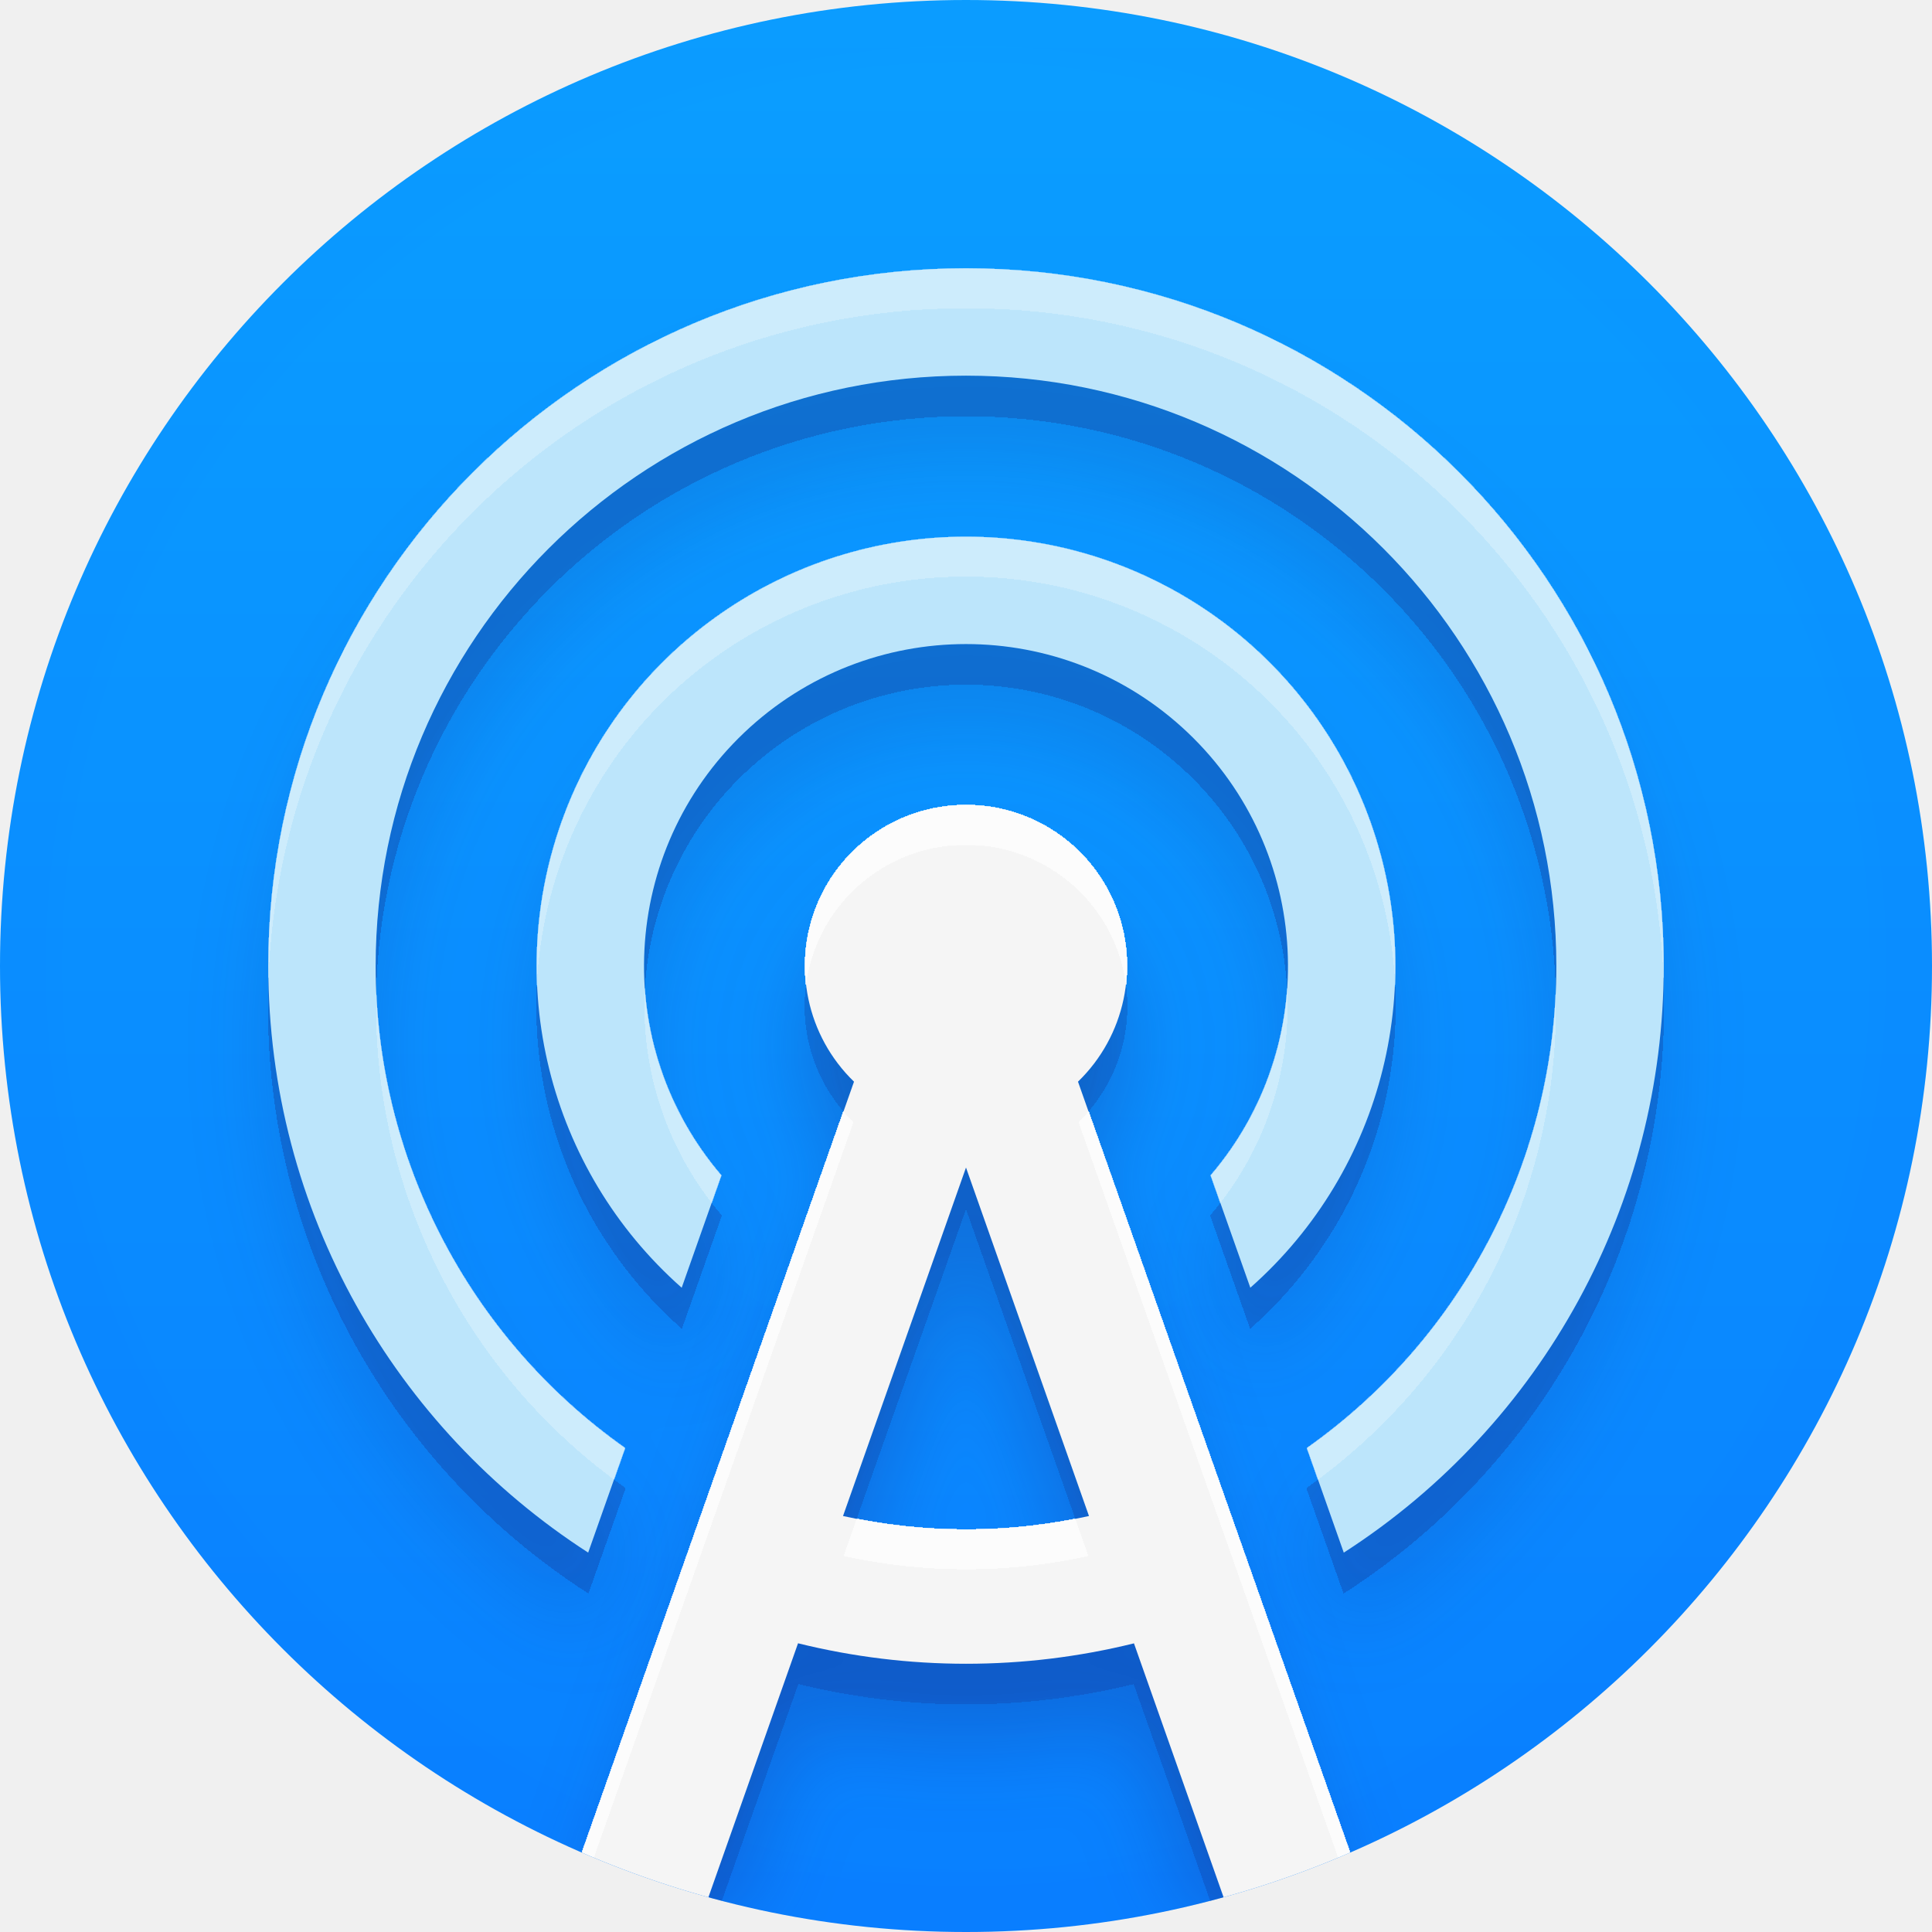
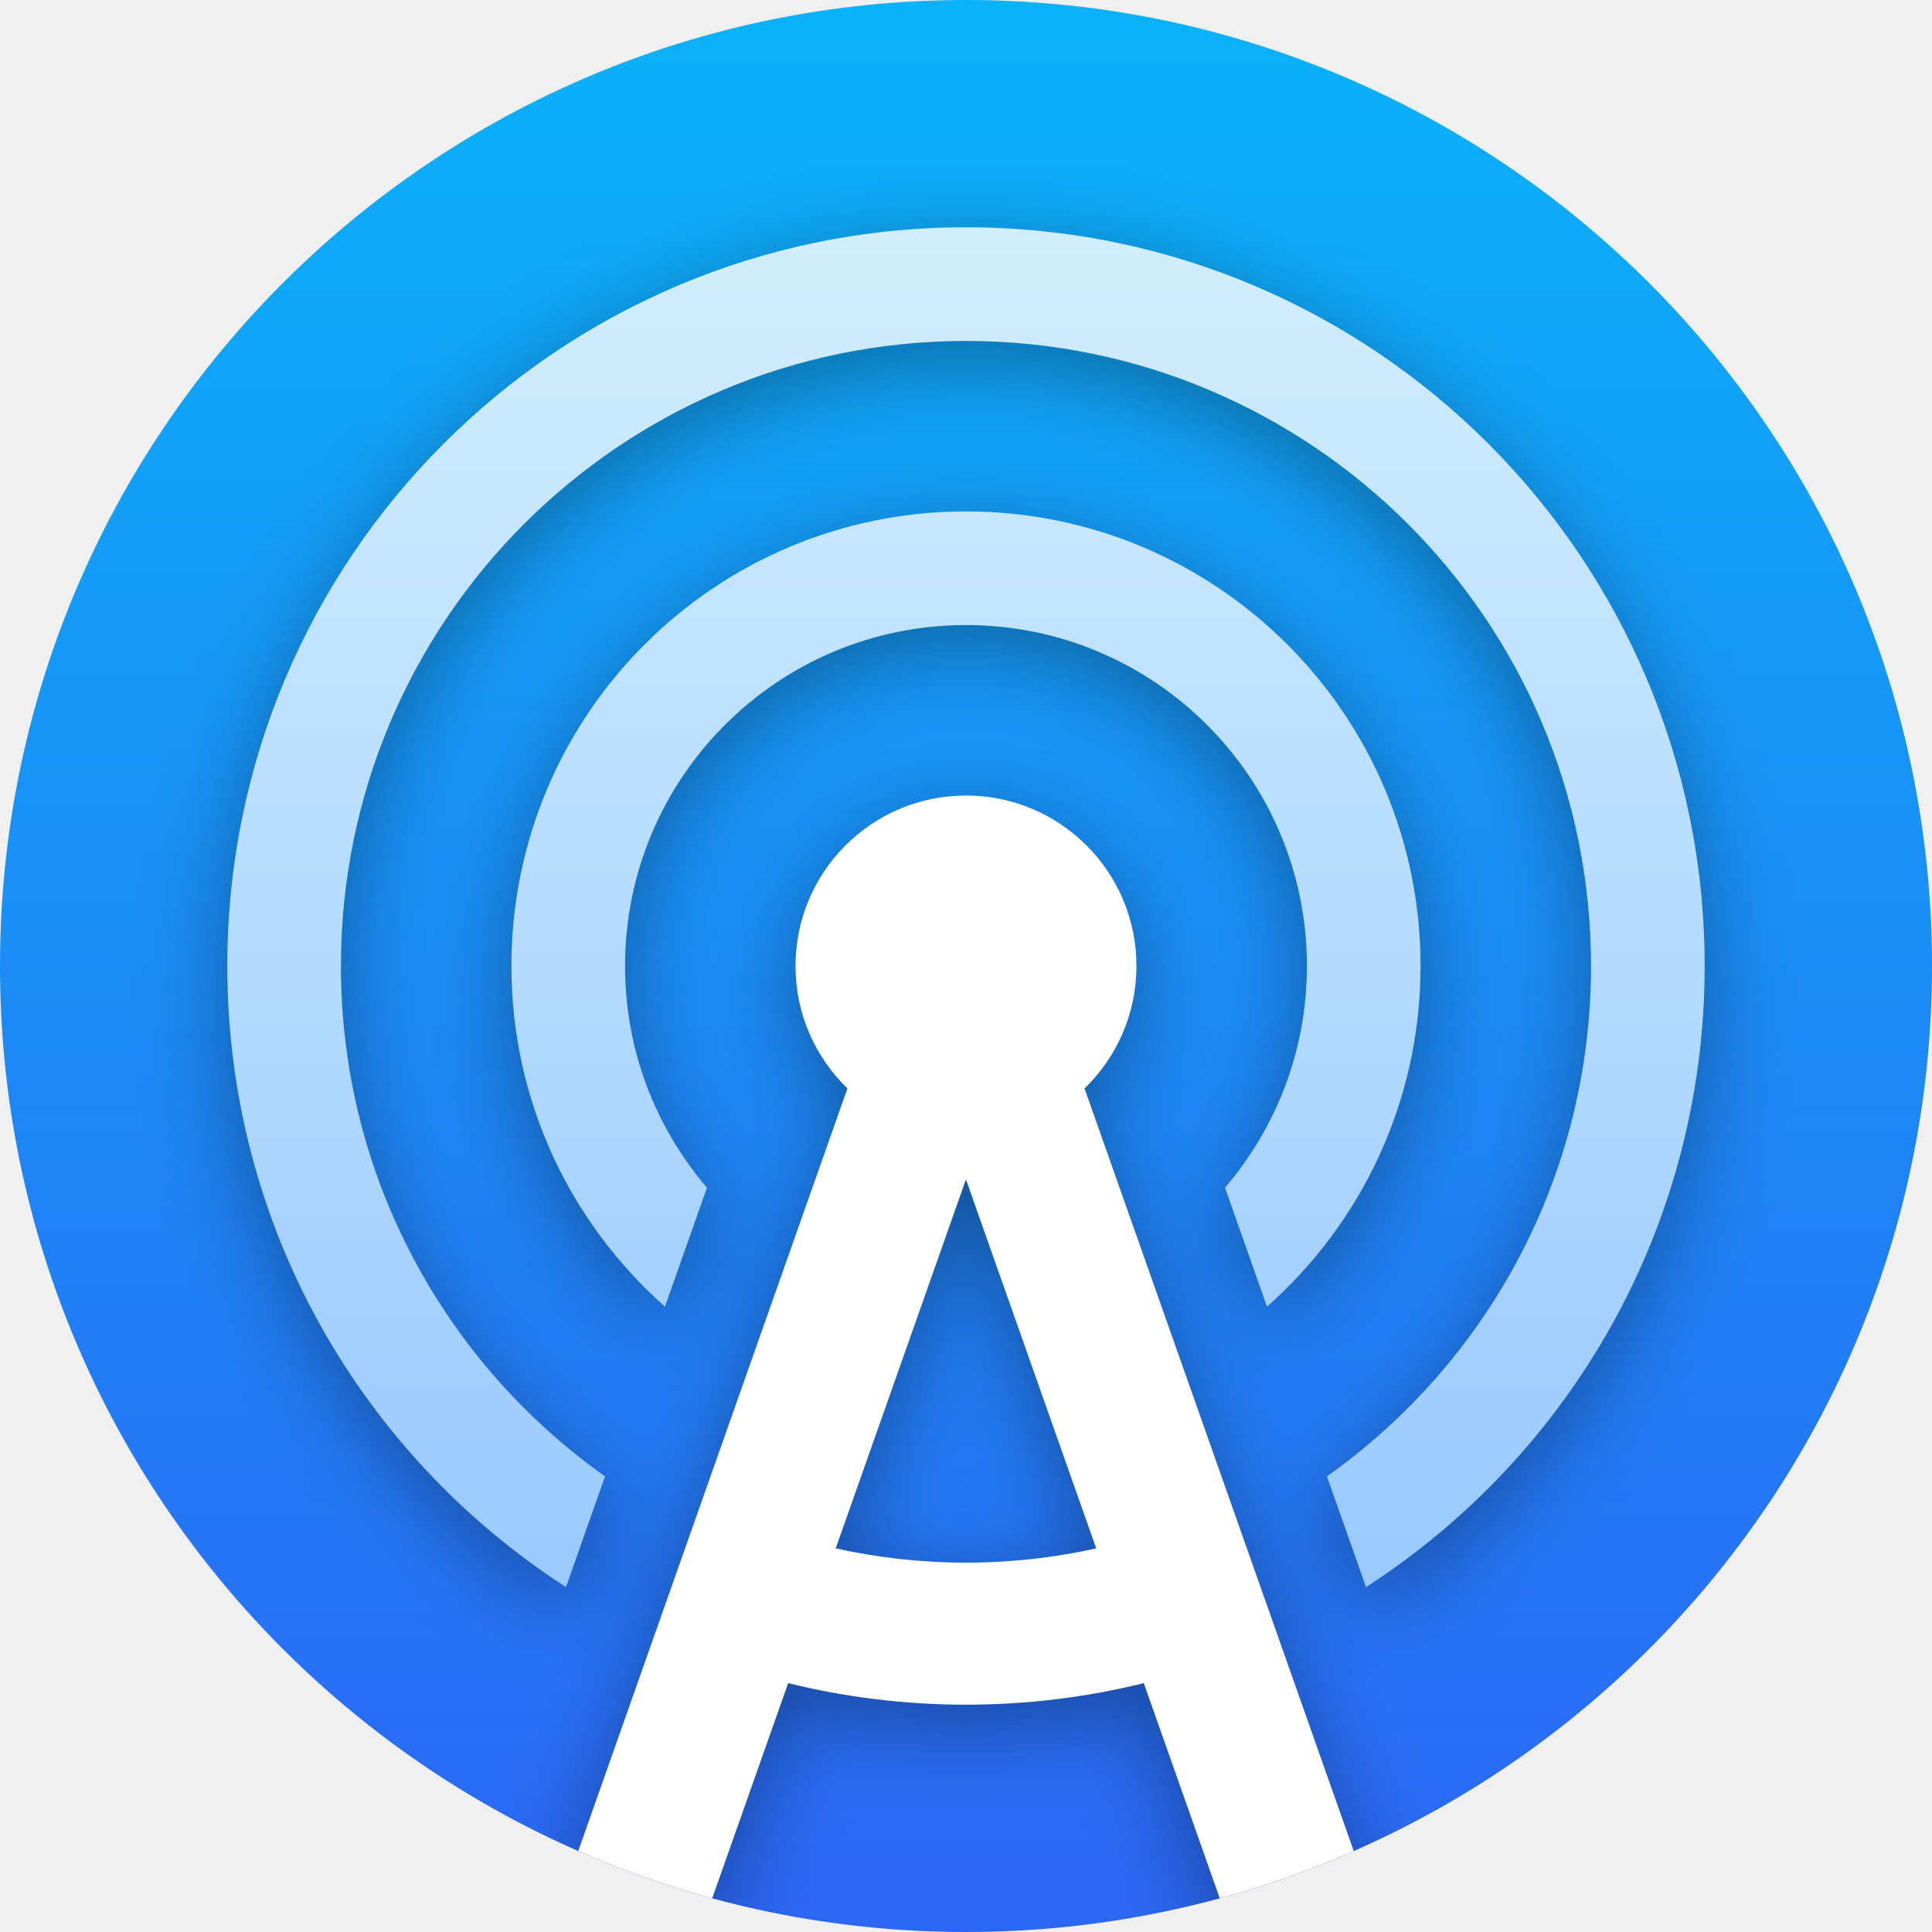
<svg xmlns="http://www.w3.org/2000/svg" viewBox="0 0 32 32">
  <defs>
-     <filter id="e" width="25.778" height="23.939" x="3.111" y="4.444" color-interpolation-filters="sRGB" filterUnits="userSpaceOnUse">
-       <feFlood flood-opacity="0" result="BackgroundImageFix" />
-       <feColorMatrix in="SourceAlpha" result="hardAlpha" values="0 0 0 0 0 0 0 0 0 0 0 0 0 0 0 0 0 0 127 0" />
-       <feOffset dy="1.333" />
-       <feGaussianBlur stdDeviation=".667" />
-       <feColorMatrix values="0 0 0 0 0.102 0 0 0 0 0.137 0 0 0 0 0.494 0 0 0 0.15 0" />
-       <feBlend in2="BackgroundImageFix" mode="multiply" result="effect1_dropShadow_663_2918" />
-       <feColorMatrix in="SourceAlpha" result="hardAlpha" values="0 0 0 0 0 0 0 0 0 0 0 0 0 0 0 0 0 0 127 0" />
-       <feOffset dy=".667" />
-       <feColorMatrix values="0 0 0 0 0.102 0 0 0 0 0.137 0 0 0 0 0.494 0 0 0 0.25 0" />
-       <feBlend in2="effect1_dropShadow_663_2918" mode="multiply" result="effect2_dropShadow_663_2918" />
-       <feBlend in="SourceGraphic" in2="effect2_dropShadow_663_2918" result="shape" />
-       <feColorMatrix in="SourceAlpha" result="hardAlpha" values="0 0 0 0 0 0 0 0 0 0 0 0 0 0 0 0 0 0 127 0" />
-       <feOffset dy=".667" />
-       <feComposite in2="hardAlpha" k2="-1" k3="1" operator="arithmetic" />
-       <feColorMatrix values="0 0 0 0 1 0 0 0 0 1 0 0 0 0 1 0 0 0 0.25 0" />
-       <feBlend in2="shape" result="effect3_innerShadow_663_2918" />
+     <linearGradient id="a" x1="16" y1="0" x2="16" y2="32" gradientUnits="userSpaceOnUse">
+       <stop stop-color="#0AB2F9" />
+       <stop offset="1" stop-color="#2C66F4" />
+     </linearGradient>
+     <linearGradient id="b" x1="50.079" y1="10.206" x2="50.079" y2="57.862" gradientUnits="userSpaceOnUse">
+       <stop stop-color="#D2EEFC" />
+       <stop offset="1" stop-color="#9AC9FF" />
+     </linearGradient>
+     <filter id="c" x="-.083" y="-.075" width="1.167" height="1.166" color-interpolation-filters="sRGB">
+       <feGaussianBlur stdDeviation="1.5" />
+       <feOffset dy=".748" />
    </filter>
-     <filter id="f" width="15.95" height="21.136" x="8.025" y="13.333" color-interpolation-filters="sRGB" filterUnits="userSpaceOnUse">
-       <feFlood flood-opacity="0" result="BackgroundImageFix" />
-       <feColorMatrix in="SourceAlpha" result="hardAlpha" values="0 0 0 0 0 0 0 0 0 0 0 0 0 0 0 0 0 0 127 0" />
-       <feOffset dy="1.333" />
-       <feGaussianBlur stdDeviation=".667" />
-       <feColorMatrix values="0 0 0 0 0.102 0 0 0 0 0.137 0 0 0 0 0.494 0 0 0 0.25 0" />
-       <feBlend in2="BackgroundImageFix" mode="multiply" result="effect1_dropShadow_663_2918" />
-       <feColorMatrix in="SourceAlpha" result="hardAlpha" values="0 0 0 0 0 0 0 0 0 0 0 0 0 0 0 0 0 0 127 0" />
-       <feOffset dy=".667" />
-       <feColorMatrix values="0 0 0 0 0.102 0 0 0 0 0.137 0 0 0 0 0.494 0 0 0 0.2 0" />
-       <feBlend in2="effect1_dropShadow_663_2918" mode="multiply" result="effect2_dropShadow_663_2918" />
-       <feBlend in="SourceGraphic" in2="effect2_dropShadow_663_2918" result="shape" />
-       <feColorMatrix in="SourceAlpha" result="hardAlpha" values="0 0 0 0 0 0 0 0 0 0 0 0 0 0 0 0 0 0 127 0" />
-       <feOffset dy=".667" />
-       <feComposite in2="hardAlpha" k2="-1" k3="1" operator="arithmetic" />
-       <feColorMatrix values="0 0 0 0 1 0 0 0 0 1 0 0 0 0 1 0 0 0 0.7 0" />
-       <feBlend in2="shape" result="effect3_innerShadow_663_2918" />
-     </filter>
-     <radialGradient id="d" cx="0" cy="0" r="1" gradientTransform="rotate(90 0 16) scale(21.7778)" gradientUnits="userSpaceOnUse">
-       <stop stop-color="#56CBFF" />
-       <stop stop-color="#56CBFF" />
-       <stop offset="0" stop-color="#40C4FF" stop-opacity=".2" />
-       <stop offset="1" stop-color="#0042F9" stop-opacity=".4" />
-     </radialGradient>
-     <linearGradient id="c" x1="16" x2="16" y1="-9.111" y2="37.778" gradientUnits="userSpaceOnUse">
-       <stop stop-color="#0BA7FF" />
-       <stop offset="1" stop-color="#097AFF" />
-     </linearGradient>
    <clipPath id="shape">
      <circle cx="16" cy="16" r="16" />
    </clipPath>
  </defs>
  <g clip-path="url(#shape)">
-     <path fill="url(#c)" d="M-8-8h48v48H-8z" />
-     <path fill="url(#d)" d="M-8-8h48v48H-8z" opacity=".1" style="mix-blend-mode:hard-light" />
-     <g fill="#BCE5FB" filter="url(#e)">
-       <path d="M22.258 25.716A11.546 11.546 0 0 0 27.556 16c0-6.382-5.174-11.556-11.556-11.556C9.618 4.444 4.444 9.618 4.444 16c0 4.076 2.11 7.66 5.298 9.716l.612-1.732A9.766 9.766 0 0 1 6.222 16c0-5.4 4.378-9.778 9.778-9.778S25.778 10.6 25.778 16a9.766 9.766 0 0 1-4.132 7.984l.611 1.732Z" />
-       <path d="M20.709 21.329a7.111 7.111 0 1 0-9.418 0l.657-1.861a5.333 5.333 0 1 1 8.104 0l.657 1.86Z" />
-     </g>
-     <g filter="url(#f)">
-       <path fill="#F5F5F5" fill-rule="evenodd" d="M11.6 31.803a25.028 25.028 0 0 1-2.242-.325l4.787-13.562a2.667 2.667 0 1 1 3.71 0l4.787 13.562c-.7.136-1.447.244-2.242.325l-1.618-4.584a11.594 11.594 0 0 1-5.564-.001L11.6 31.803Zm4.4-6.47c-.7 0-1.382-.077-2.037-.223L16 19.338l2.037 5.772a9.365 9.365 0 0 1-2.037.223Z" clip-rule="evenodd" />
+     <path fill="url(#a)" d="M0 0h32v32H0z" />
+     <g transform="matrix(0.47058 0 0 0.47058 -0.94105 -0.94103)" fill-rule="evenodd">
+       <g fill="#000" opacity=".35" filter="url(#c)">
+         <path d="M 14.381,89.733 31.827,40.311 C 30.7,39.22 30,37.692 30,36 c 0,-3.314 2.686,-6 6,-6 3.314,0 6,2.686 6,6 0,1.692 -0.7,3.221 -1.827,4.311 L 57.618,89.733 H 52.316 L 42.258,61.242 C 40.254,61.737 38.158,62 36,62 33.842,62 31.746,61.737 29.741,61.242 L 19.684,89.733 Z M 36,57 c -1.575,0 -3.109,-0.173 -4.585,-0.502 l 4.584,-12.987 4.584,12.987 C 39.109,56.827 37.575,57 36,57 Z" />
+         <path d="M 23.296,53.964 C 17.671,49.979 14,43.418 14,36 14,23.85 23.85,14 36,14 c 12.15,0 22,9.85 22,22 0,7.418 -3.671,13.979 -9.296,17.964 l 1.376,3.898 C 57.252,53.233 62,45.171 62,36 62,21.641 50.359,10 36,10 21.641,10 10,21.641 10,36 c 0,9.171 4.748,17.233 11.921,21.862 z m 23.299,-5.974 C 49.91,45.058 52,40.773 52,36 52,27.163 44.837,20 36,20 c -8.837,0 -16,7.163 -16,16 0,4.773 2.09,9.058 5.405,11.99 l 1.478,-4.187 C 25.086,41.705 24,38.979 24,36 c 0,-6.627 5.373,-12 12,-12 6.627,0 12,5.373 12,12 0,2.979 -1.086,5.705 -2.883,7.803 z" />
+       </g>
+       <path fill="#fff" d="M 14.381,89.733 31.827,40.311 C 30.7,39.22 30,37.692 30,36 c 0,-3.314 2.686,-6 6,-6 3.314,0 6,2.686 6,6 0,1.692 -0.7,3.221 -1.827,4.311 L 57.618,89.733 H 52.316 L 42.258,61.242 C 40.254,61.737 38.158,62 36,62 33.842,62 31.746,61.737 29.741,61.242 L 19.684,89.733 Z M 36,57 c -1.575,0 -3.109,-0.173 -4.585,-0.502 l 4.584,-12.987 4.584,12.987 C 39.109,56.827 37.575,57 36,57 Z" />
+       <path fill="url(#b)" d="M 23.296,53.964 C 17.671,49.979 14,43.418 14,36 14,23.85 23.85,14 36,14 c 12.15,0 22,9.85 22,22 0,7.418 -3.671,13.979 -9.296,17.964 l 1.376,3.898 C 57.252,53.233 62,45.171 62,36 62,21.641 50.359,10 36,10 21.641,10 10,21.641 10,36 c 0,9.171 4.748,17.233 11.921,21.862 z m 23.299,-5.974 C 49.91,45.058 52,40.773 52,36 52,27.163 44.837,20 36,20 c -8.837,0 -16,7.163 -16,16 0,4.773 2.09,9.058 5.405,11.99 l 1.478,-4.187 C 25.086,41.705 24,38.979 24,36 c 0,-6.627 5.373,-12 12,-12 6.627,0 12,5.373 12,12 0,2.979 -1.086,5.705 -2.883,7.803 z" />
    </g>
  </g>
</svg>
